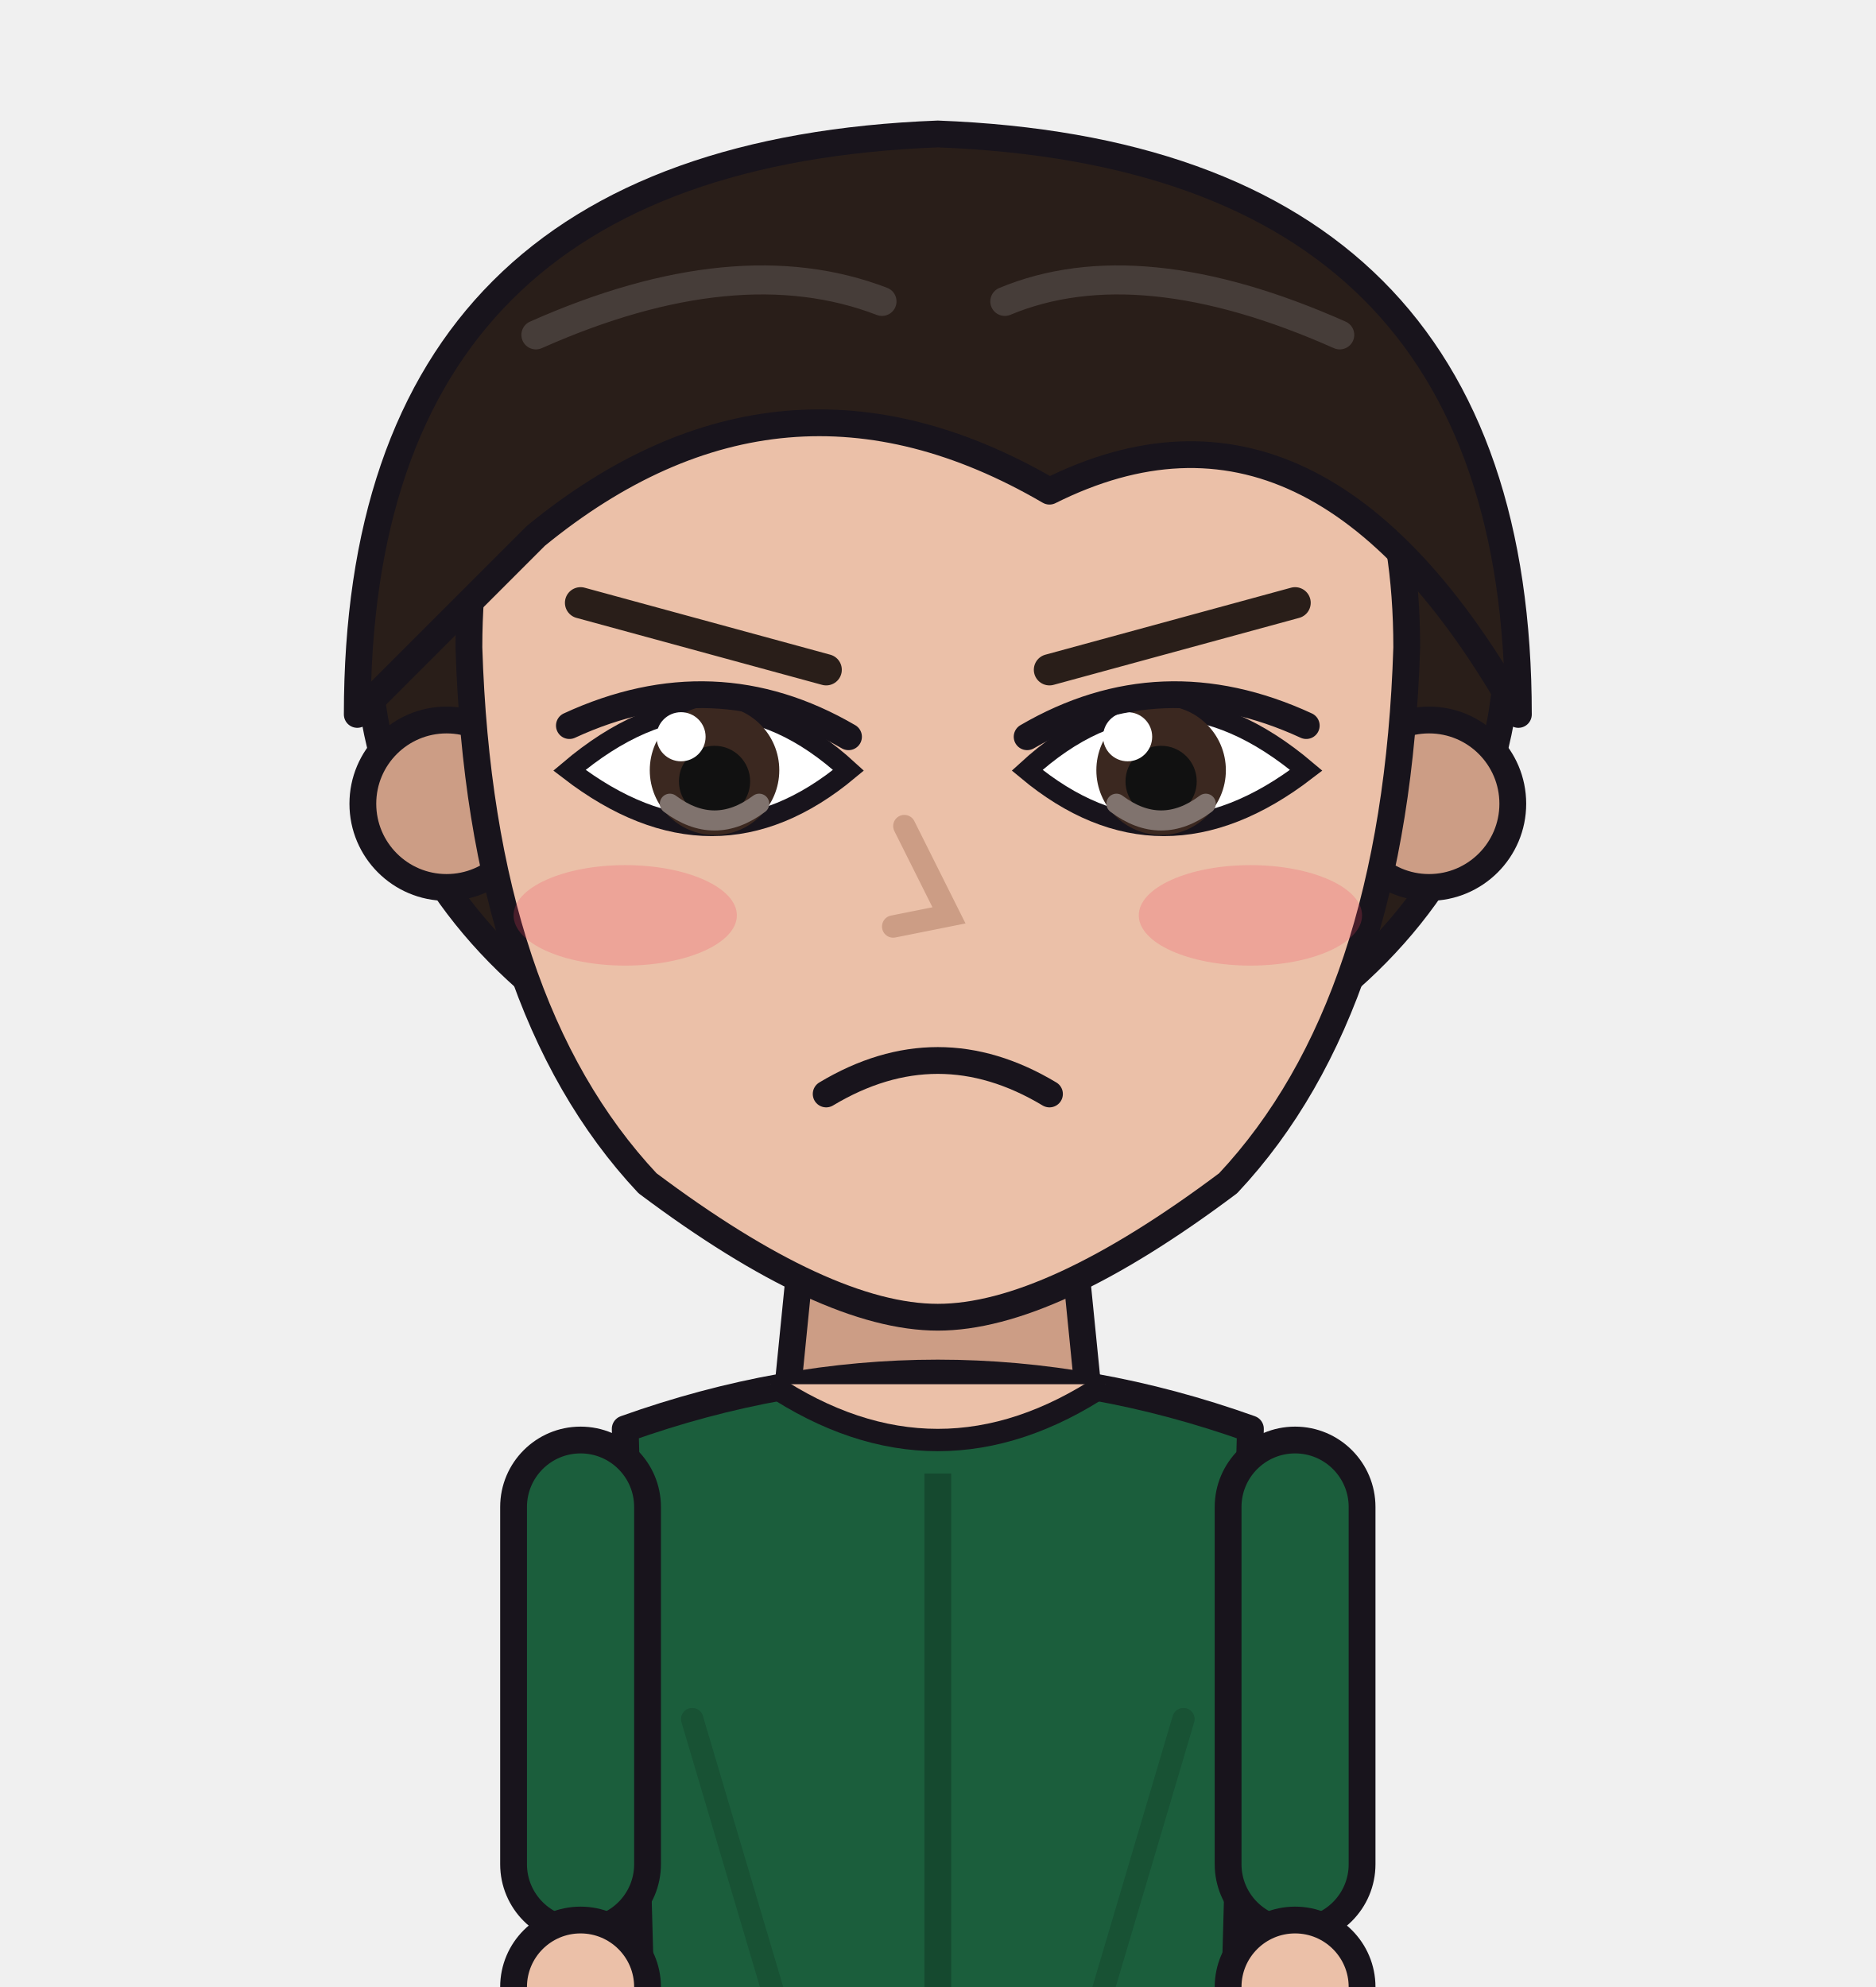
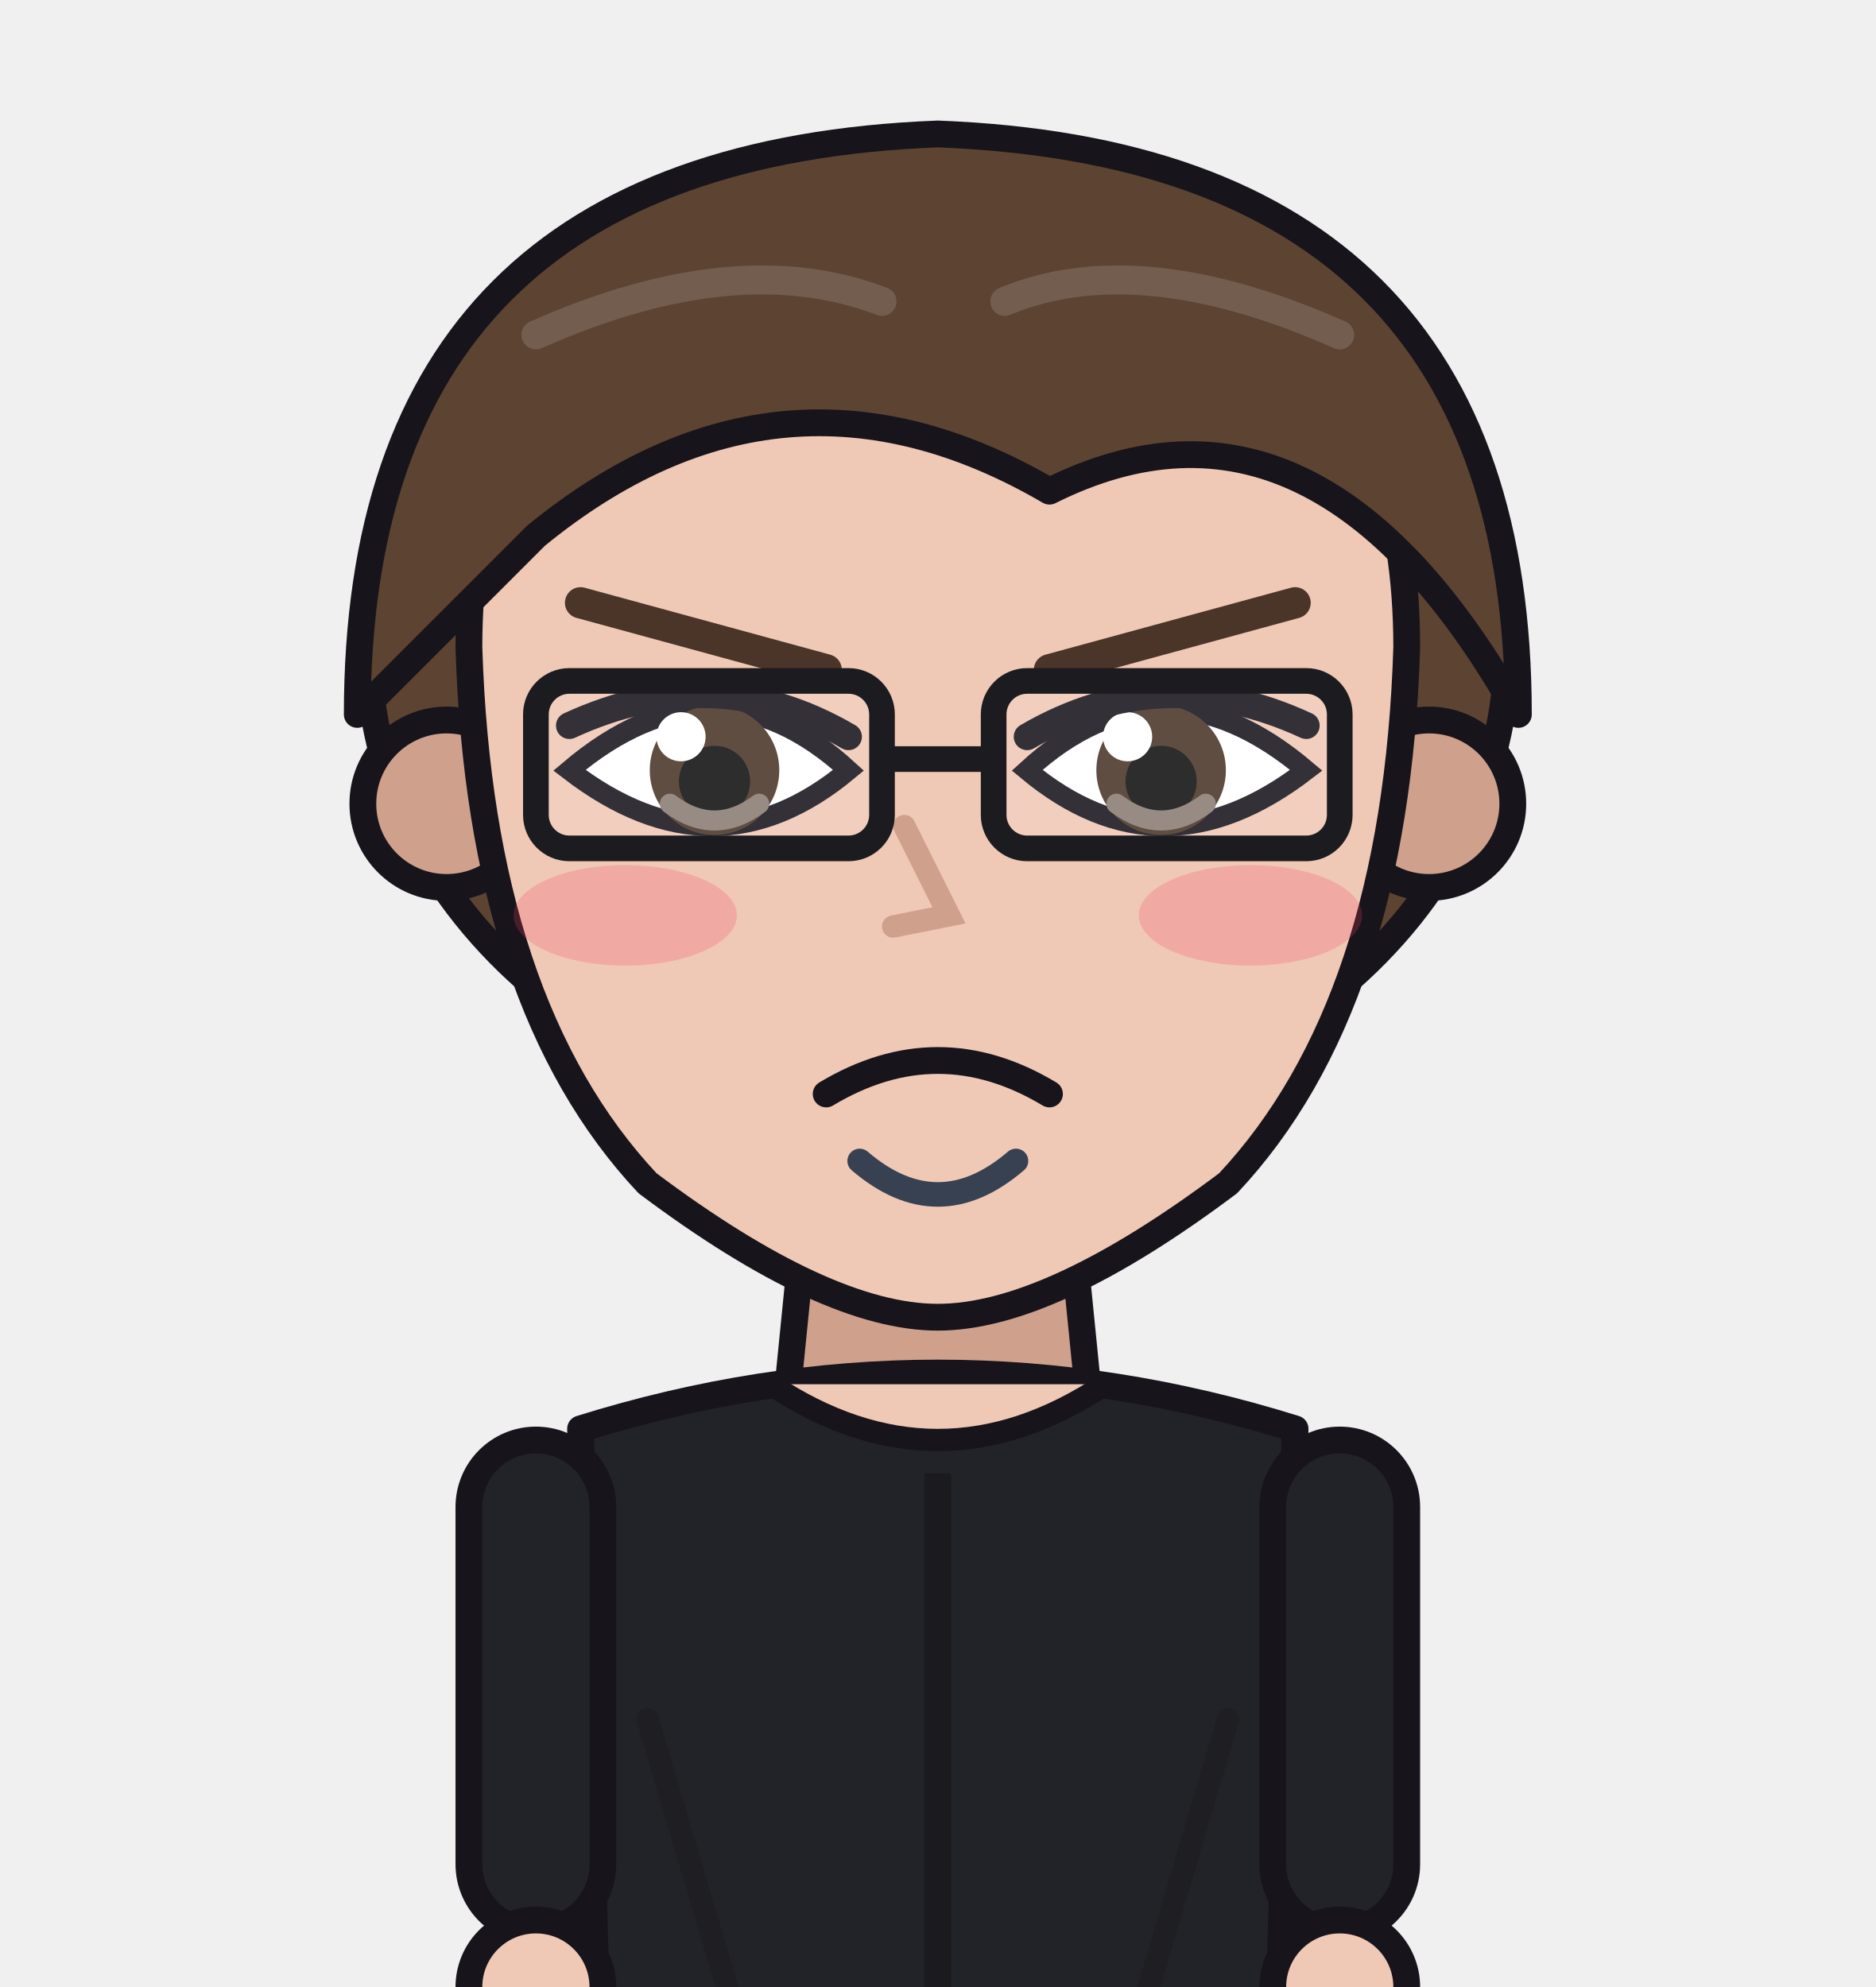
<svg xmlns="http://www.w3.org/2000/svg" viewBox="26 14 168 178" class="luiggi-rig-svg" data-char="tiago_music">
  <g class="rig-root">
    <g class="rig-hair-back">
-       <ellipse cx="110" cy="72" rx="51" ry="43" fill="#291E19" stroke="#18141C" stroke-width="2.4" />
+       <ellipse cx="110" cy="72" rx="51" ry="43" fill="#5C4332" stroke="#18141C" stroke-width="2.4" />
    </g>
    <g class="rig-legs" />
-     <path d="M98 124 L122 124 L124 144 Q110 150 96 144 Z" fill="#CC9D85" stroke="#18141C" stroke-width="2.4" />
+     <path d="M98 124 L122 124 L124 144 Q110 150 96 144 Z" fill="#CFA08C" stroke="#18141C" stroke-width="2.4" />
    <g class="rig-torso">
-       <path d="M82 142 Q110 132 138 142 L136 214 L84 214 Z" fill="#1B5E3C" stroke="#18141C" stroke-width="2.4" stroke-linejoin="round" />
-       <path d="M95 138 Q110 148 125 138" fill="#EBC0A8" stroke="#18141C" stroke-width="2" />
-       <path d="M88 168 L96 195 M132 168 L124 195" stroke="#15492f" stroke-width="2" opacity="0.6" stroke-linecap="round" />
-       <line x1="110" y1="146" x2="110" y2="213" stroke="#15492f" stroke-width="2.4" />
+       <path d="M78 142 Q110 132 142 142 L140 214 L80 214 Z" fill="#222328" stroke="#18141C" stroke-width="2.4" stroke-linejoin="round" />
+       <path d="M95 138 Q110 148 125 138" fill="#F0C8B6" stroke="#18141C" stroke-width="2" />
+       <path d="M84 168 L92 195 M136 168 L128 195" stroke="#1b1b1f" stroke-width="2" opacity="0.6" stroke-linecap="round" />
+       <line x1="110" y1="146" x2="110" y2="213" stroke="#1b1b1f" stroke-width="2.4" />
    </g>
    <g class="rig-arms">
      <g class="rig-arm-l">
-         <rect x="72" y="143" width="12" height="44" rx="6" fill="#1B5E3C" stroke="#18141C" stroke-width="2.4" />
-         <circle cx="78" cy="192" r="6" fill="#EBC0A8" stroke="#18141C" stroke-width="2.4" />
+         <rect x="68" y="143" width="12" height="44" rx="6" fill="#222328" stroke="#18141C" stroke-width="2.4" />
+         <circle cx="74" cy="192" r="6" fill="#F0C8B6" stroke="#18141C" stroke-width="2.4" />
      </g>
      <g class="rig-arm-r">
-         <rect x="136" y="143" width="12" height="44" rx="6" fill="#1B5E3C" stroke="#18141C" stroke-width="2.4" />
-         <circle cx="142" cy="192" r="6" fill="#EBC0A8" stroke="#18141C" stroke-width="2.4" />
+         <rect x="140" y="143" width="12" height="44" rx="6" fill="#222328" stroke="#18141C" stroke-width="2.4" />
+         <circle cx="146" cy="192" r="6" fill="#F0C8B6" stroke="#18141C" stroke-width="2.4" />
      </g>
    </g>
    <g class="rig-head">
-       <circle cx="66" cy="86" r="7.5" fill="#CC9D85" stroke="#18141C" stroke-width="2.4" />
-       <circle cx="154" cy="86" r="7.5" fill="#CC9D85" stroke="#18141C" stroke-width="2.4" />
-       <path d="M68 72 Q68 34 110 34 Q152 34 152 72 Q151 104 136 120 Q120 132 110 132 Q100 132 84 120 Q69 104 68 72 Z" fill="#EBC0A8" stroke="#18141C" stroke-width="2.4" stroke-linejoin="round" />
-       <path d="M107 88 L111 96 L106 97" fill="none" stroke="#CC9D85" stroke-width="2" stroke-linecap="round" />
+       <circle cx="66" cy="86" r="7.5" fill="#CFA08C" stroke="#18141C" stroke-width="2.4" />
+       <circle cx="154" cy="86" r="7.5" fill="#CFA08C" stroke="#18141C" stroke-width="2.4" />
+       <path d="M68 72 Q68 34 110 34 Q152 34 152 72 Q151 104 136 120 Q120 132 110 132 Q100 132 84 120 Q69 104 68 72 Z" fill="#F0C8B6" stroke="#18141C" stroke-width="2.4" stroke-linejoin="round" />
+       <path d="M107 88 L111 96 L106 97" fill="none" stroke="#CFA08C" stroke-width="2" stroke-linecap="round" />
      <ellipse cx="82" cy="96" rx="10" ry="4.5" fill="#F43F5E" opacity="0.22" />
      <ellipse cx="138" cy="96" rx="10" ry="4.5" fill="#F43F5E" opacity="0.22" />
+       <path d="M103 118 Q110 124 117 118" fill="none" stroke="#374151" stroke-width="2.2" stroke-linecap="round" />
      <g class="rig-eyes">
        <path d="M77 83 Q90 72 102 83 Q90 93 77 83 Z" fill="#FFFFFF" stroke="#18141C" stroke-width="1.8" />
        <path d="M118 83 Q130 72 143 83 Q130 93 118 83 Z" fill="#FFFFFF" stroke="#18141C" stroke-width="1.8" />
-         <circle cx="90" cy="83" r="5.8" fill="#3B2820" />
-         <circle cx="130" cy="83" r="5.8" fill="#3B2820" />
+         <circle cx="90" cy="83" r="5.8" fill="#4A3528" />
+         <circle cx="130" cy="83" r="5.8" fill="#4A3528" />
        <circle cx="90" cy="84" r="3.19" fill="#111" />
        <circle cx="130" cy="84" r="3.19" fill="#111" />
-         <path d="M86 86 Q90 89 94 86" fill="none" stroke="#80736e" stroke-width="1.8" stroke-linecap="round" />
-         <path d="M126 86 Q130 89 134 86" fill="none" stroke="#80736e" stroke-width="1.8" stroke-linecap="round" />
+         <path d="M86 86 Q90 89 94 86" fill="none" stroke="#897c73" stroke-width="1.8" stroke-linecap="round" />
+         <path d="M126 86 Q130 89 134 86" fill="none" stroke="#897c73" stroke-width="1.8" stroke-linecap="round" />
        <circle cx="87" cy="80" r="2.2" fill="#FFF" />
        <circle cx="127" cy="80" r="2.2" fill="#FFF" />
        <path d="M77 79 Q90 73 102 80 M118 80 Q130 73 143 79" fill="none" stroke="#18141C" stroke-width="2.4" stroke-linecap="round" />
      </g>
      <g class="rig-brows">
-         <line x1="78" y1="68" x2="100" y2="74" stroke="#291E19" stroke-width="2.8" stroke-linecap="round" />
-         <line x1="142" y1="68" x2="120" y2="74" stroke="#291E19" stroke-width="2.8" stroke-linecap="round" />
+         <line x1="78" y1="68" x2="100" y2="74" stroke="#4A3528" stroke-width="2.8" stroke-linecap="round" />
+         <line x1="142" y1="68" x2="120" y2="74" stroke="#4A3528" stroke-width="2.8" stroke-linecap="round" />
      </g>
      <g class="rig-mouth">
        <path d="M100 112 Q110 106 120 112" fill="none" stroke="#18141C" stroke-width="2.4" stroke-linecap="round" />
      </g>
    </g>
    <g class="rig-hair-front">
-       <path d="M58 78 Q58 28 110 26 Q162 28 162 78 Q144 46 120 58 Q96 44 74 62 Z" fill="#291E19" stroke="#18141C" stroke-width="2.4" stroke-linejoin="round" />
-       <path d="M74 44 Q92 36 105 41 M116 41 Q128 36 146 44" fill="none" stroke="#5f5653" stroke-width="2.6" opacity="0.55" stroke-linecap="round" />
+       <path d="M58 78 Q58 28 110 26 Q162 28 162 78 Q144 46 120 58 Q96 44 74 62 Z" fill="#5C4332" stroke="#18141C" stroke-width="2.4" stroke-linejoin="round" />
+       <path d="M74 44 Q92 36 105 41 M116 41 Q128 36 146 44" fill="none" stroke="#857265" stroke-width="2.6" opacity="0.55" stroke-linecap="round" />
    </g>
-     <g class="rig-accessories" />
+     <g class="rig-accessories">
+       <rect x="74" y="75" width="31" height="15" rx="3" fill="rgba(255,255,255,0.12)" stroke="#1C1C20" stroke-width="2.3" />
+       <rect x="115" y="75" width="31" height="15" rx="3" fill="rgba(255,255,255,0.12)" stroke="#1C1C20" stroke-width="2.3" />
+       <line x1="105" y1="82" x2="115" y2="82" stroke="#1C1C20" stroke-width="2.3" />
+     </g>
  </g>
</svg>
